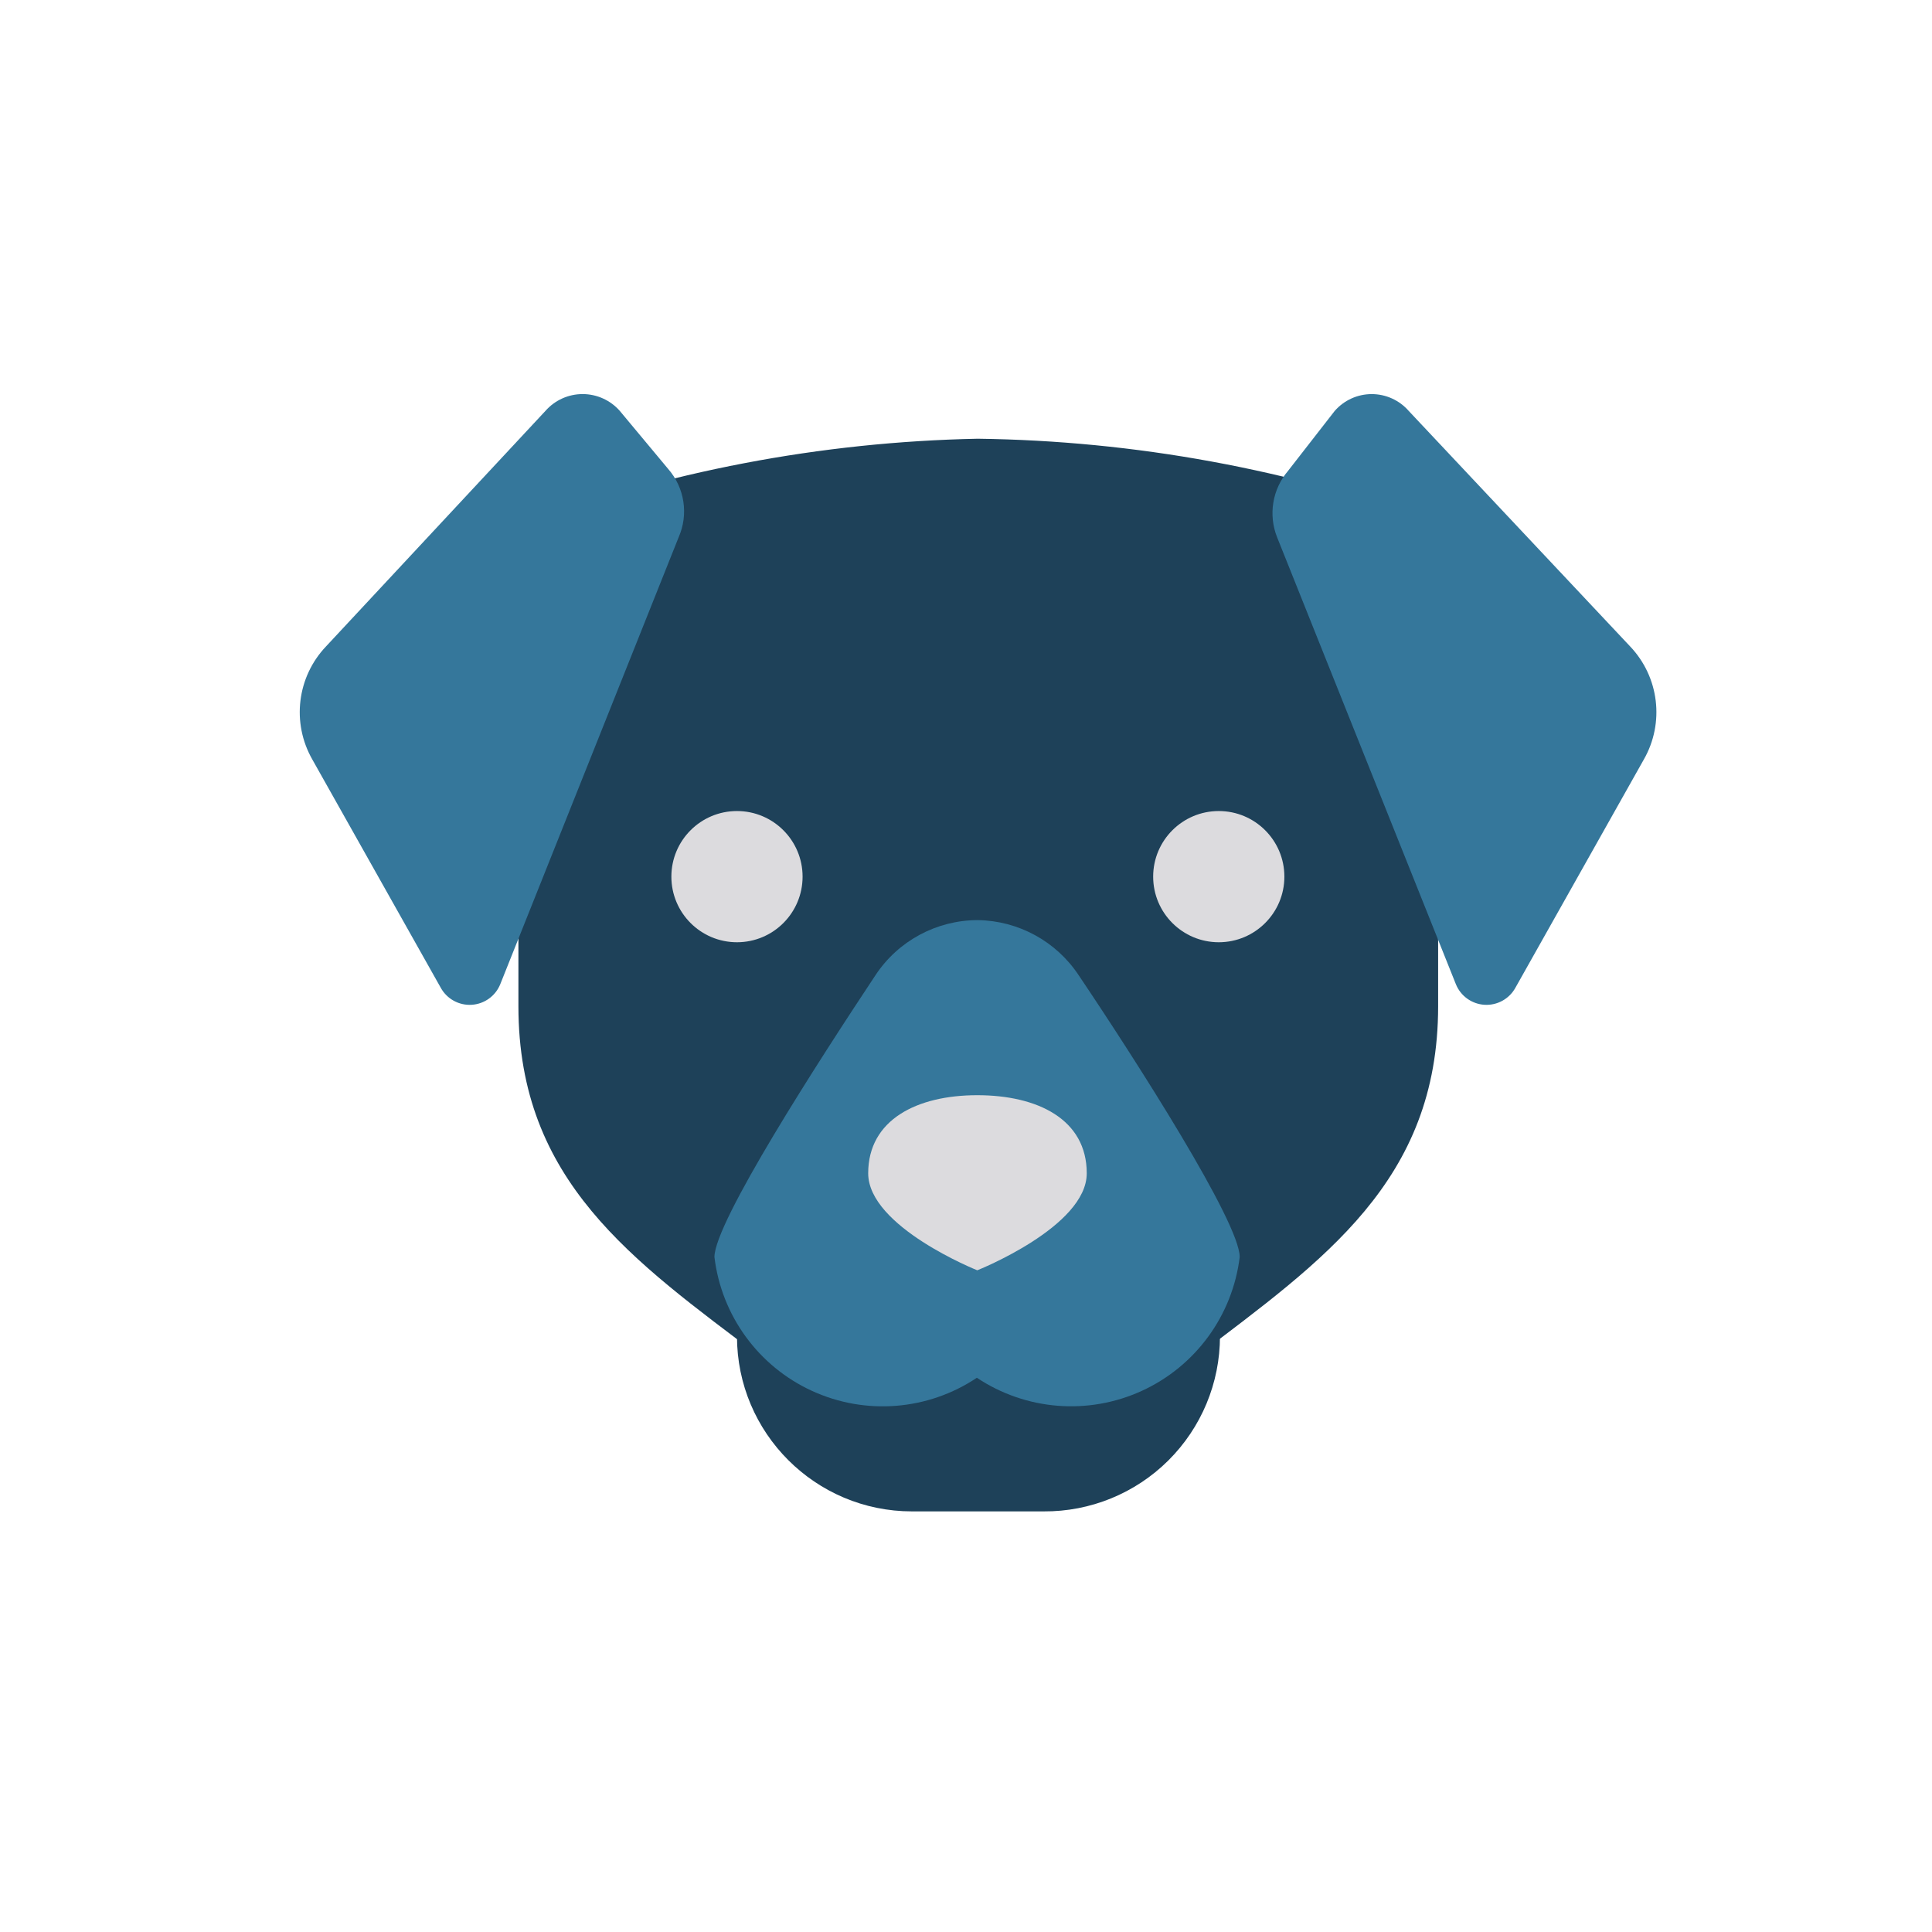
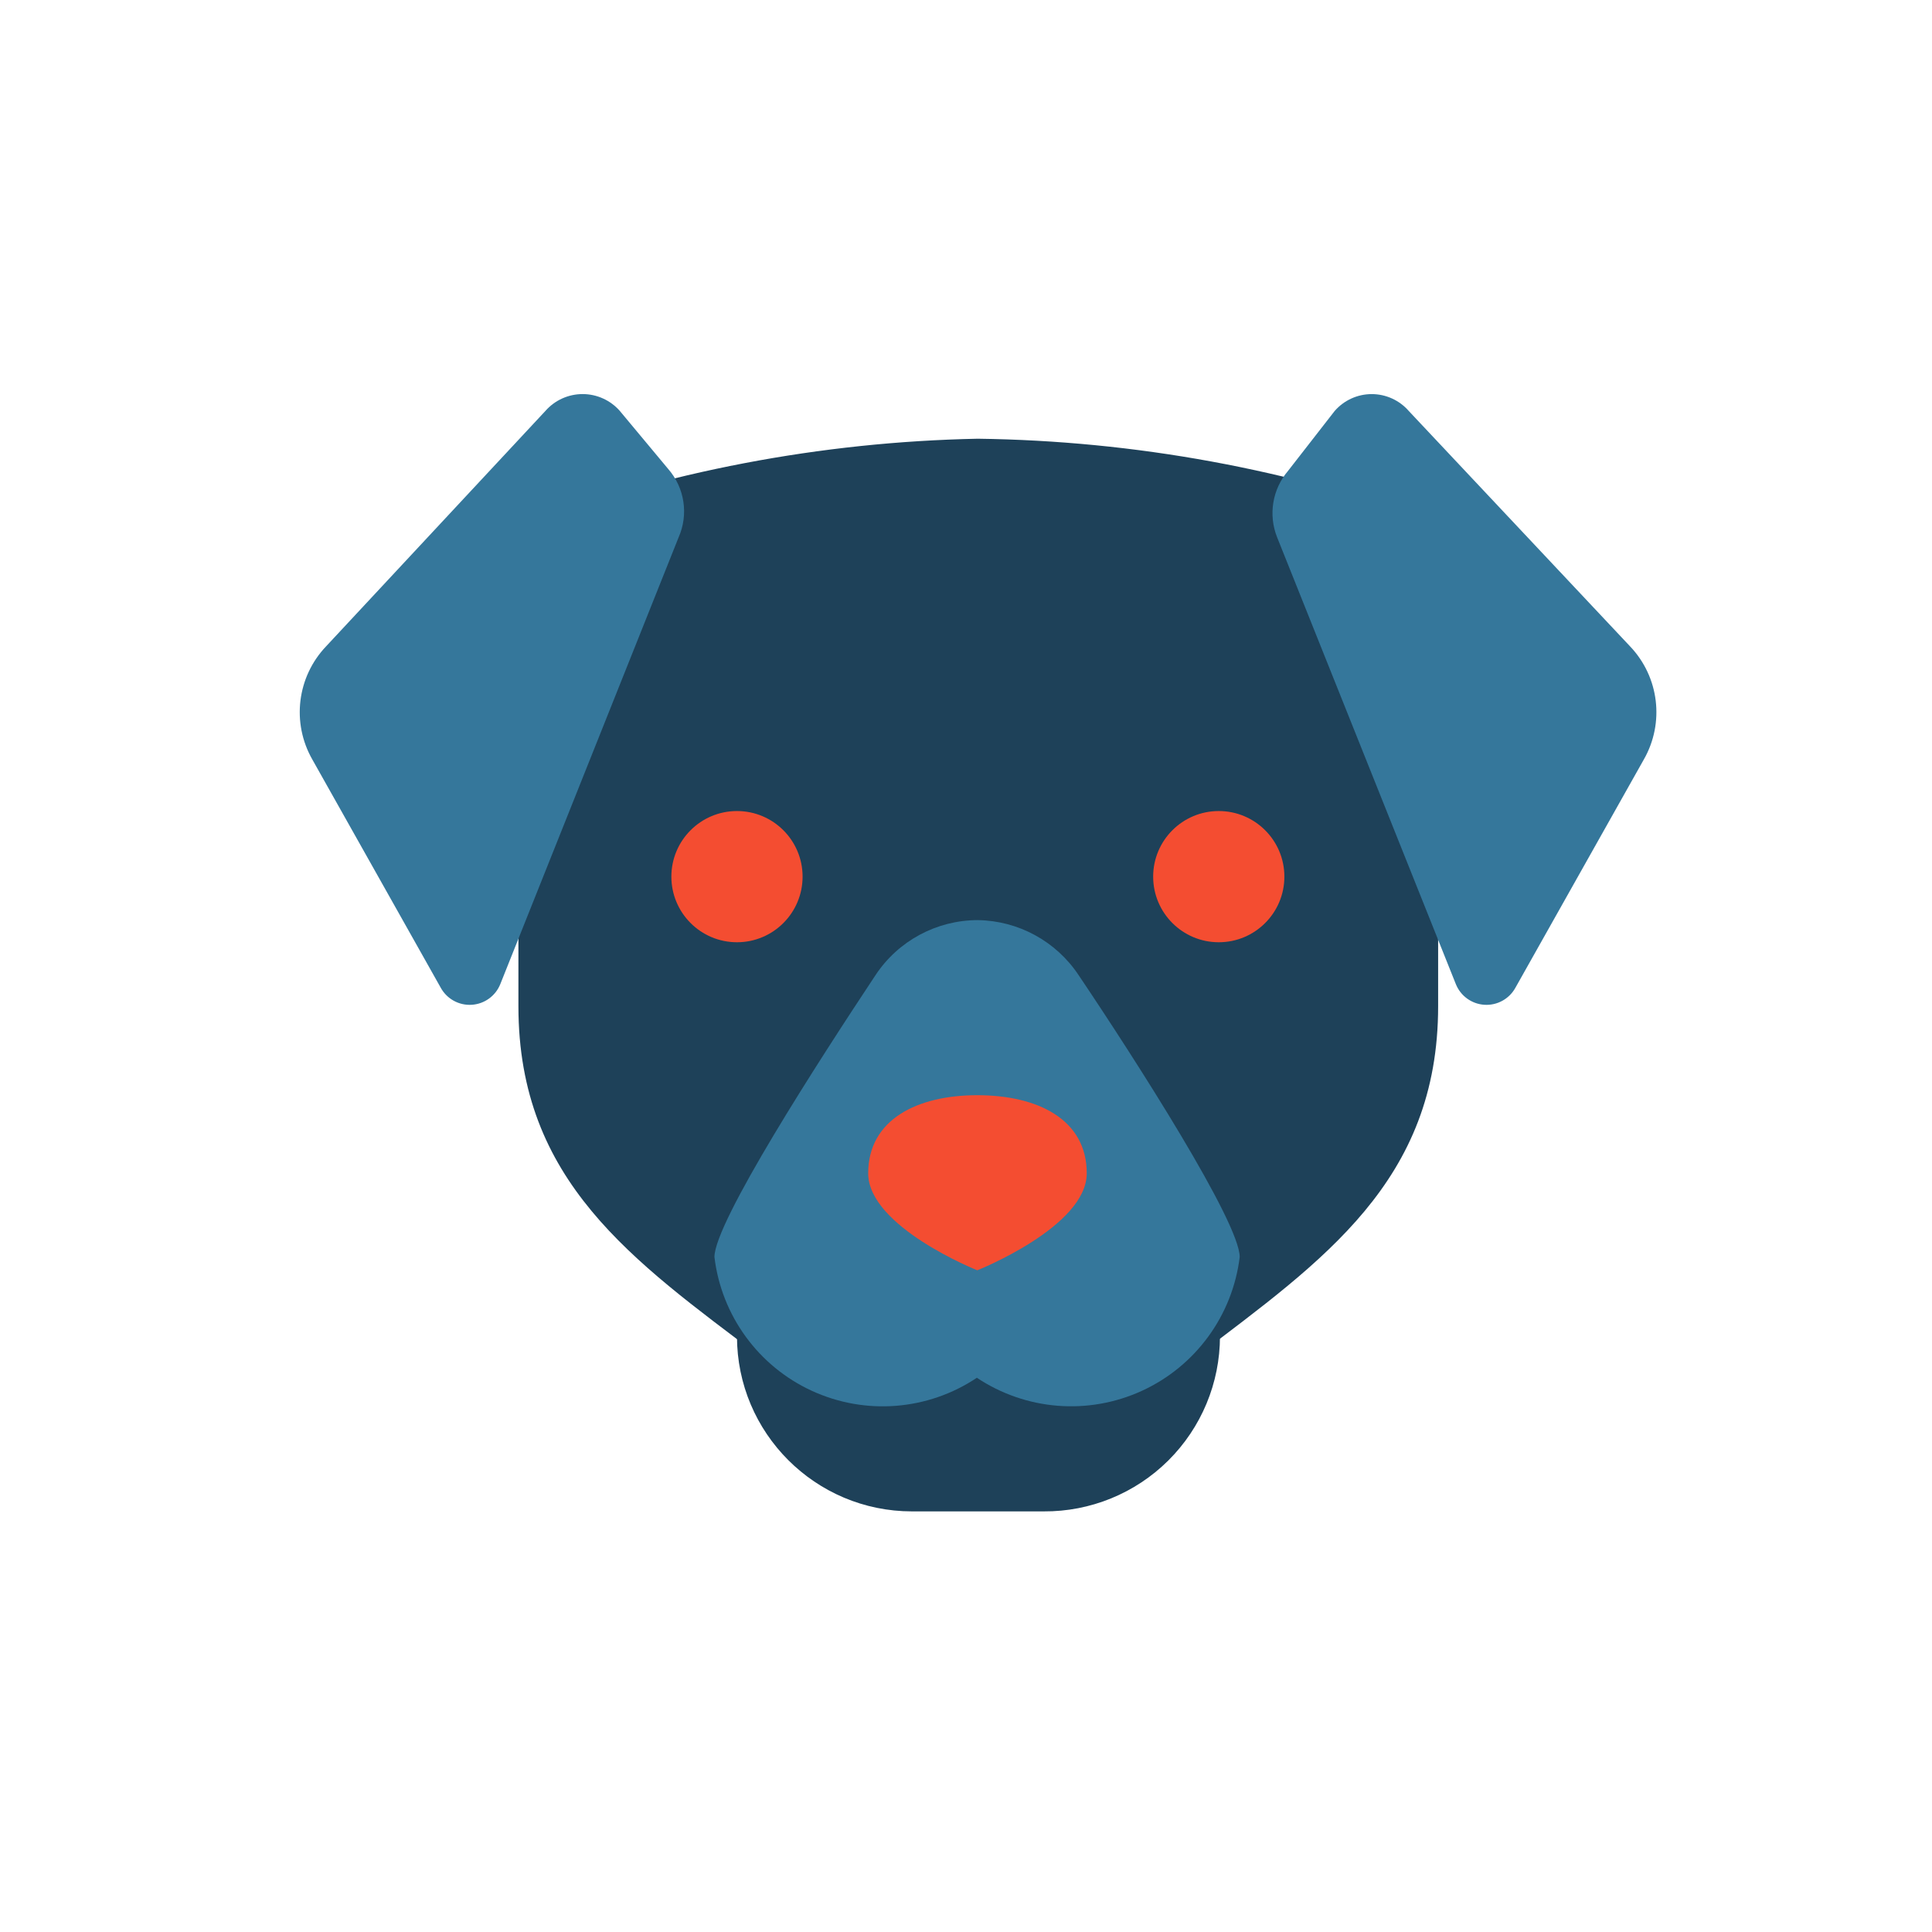
<svg xmlns="http://www.w3.org/2000/svg" id="Layer_1" data-name="Layer 1" viewBox="0 0 48 48">
  <path d="M24.29,10.9a34.6,34.6,0,0,0-11.41,2.18V25c0,4.35,2.85,6.32,6,8.7H29.73c3.13-2.38,6-4.35,6-8.7v-12A34.62,34.62,0,0,0,24.29,10.9Z" style="fill:#1e4159" />
-   <circle cx="18.31" cy="21.78" r="1.63" style="fill:#dcdbde" />
-   <circle cx="30.28" cy="21.78" r="1.63" style="fill:#dcdbde" />
+   <circle cx="18.31" cy="21.78" r="1.63" style="fill:#f44d31" />
+   <circle cx="30.28" cy="21.78" r="1.63" style="fill:#f44d31" />
  <path d="M25.93,37.55H22.66a4.35,4.35,0,0,1-4.35-4.35V28.85h12V33.2A4.35,4.35,0,0,1,25.93,37.55Z" style="fill:#1e4159" />
  <path d="M24.29,22.86h0a3.05,3.05,0,0,0-2.54,1.37c-1.42,2.14-4,6.14-4,7a4.21,4.21,0,0,0,6.52,3,4.22,4.22,0,0,0,6.53-3c0-.86-2.56-4.86-4-7A3.06,3.06,0,0,0,24.29,22.86Z" style="fill:#35779b" />
-   <path d="M27,29.15c0,1.33-2.72,2.41-2.72,2.41s-2.71-1.08-2.71-2.41,1.21-1.94,2.71-1.94S27,27.81,27,29.15Z" style="fill:#dcdbde" />
+   <path d="M27,29.15c0,1.33-2.72,2.41-2.72,2.41s-2.71-1.08-2.71-2.41,1.21-1.94,2.71-1.94S27,27.81,27,29.15Z" style="fill:#f44d31" />
  <path d="M16.86,13.35l-4.43,11.1a.82.82,0,0,1-1.48.09L7.76,18.87a2.37,2.37,0,0,1,.34-2.81l5.45-5.85a1.23,1.23,0,0,1,1.85,0l1.2,1.44A1.6,1.6,0,0,1,16.86,13.35Z" style="fill:#35779b" />
  <path d="M31.73,13.35l4.44,11.1a.82.82,0,0,0,1.48.09l3.19-5.67a2.37,2.37,0,0,0-.34-2.81L35,10.21a1.22,1.22,0,0,0-1.84,0L32,11.7A1.62,1.62,0,0,0,31.73,13.35Z" style="fill:#35779b" />
</svg>
